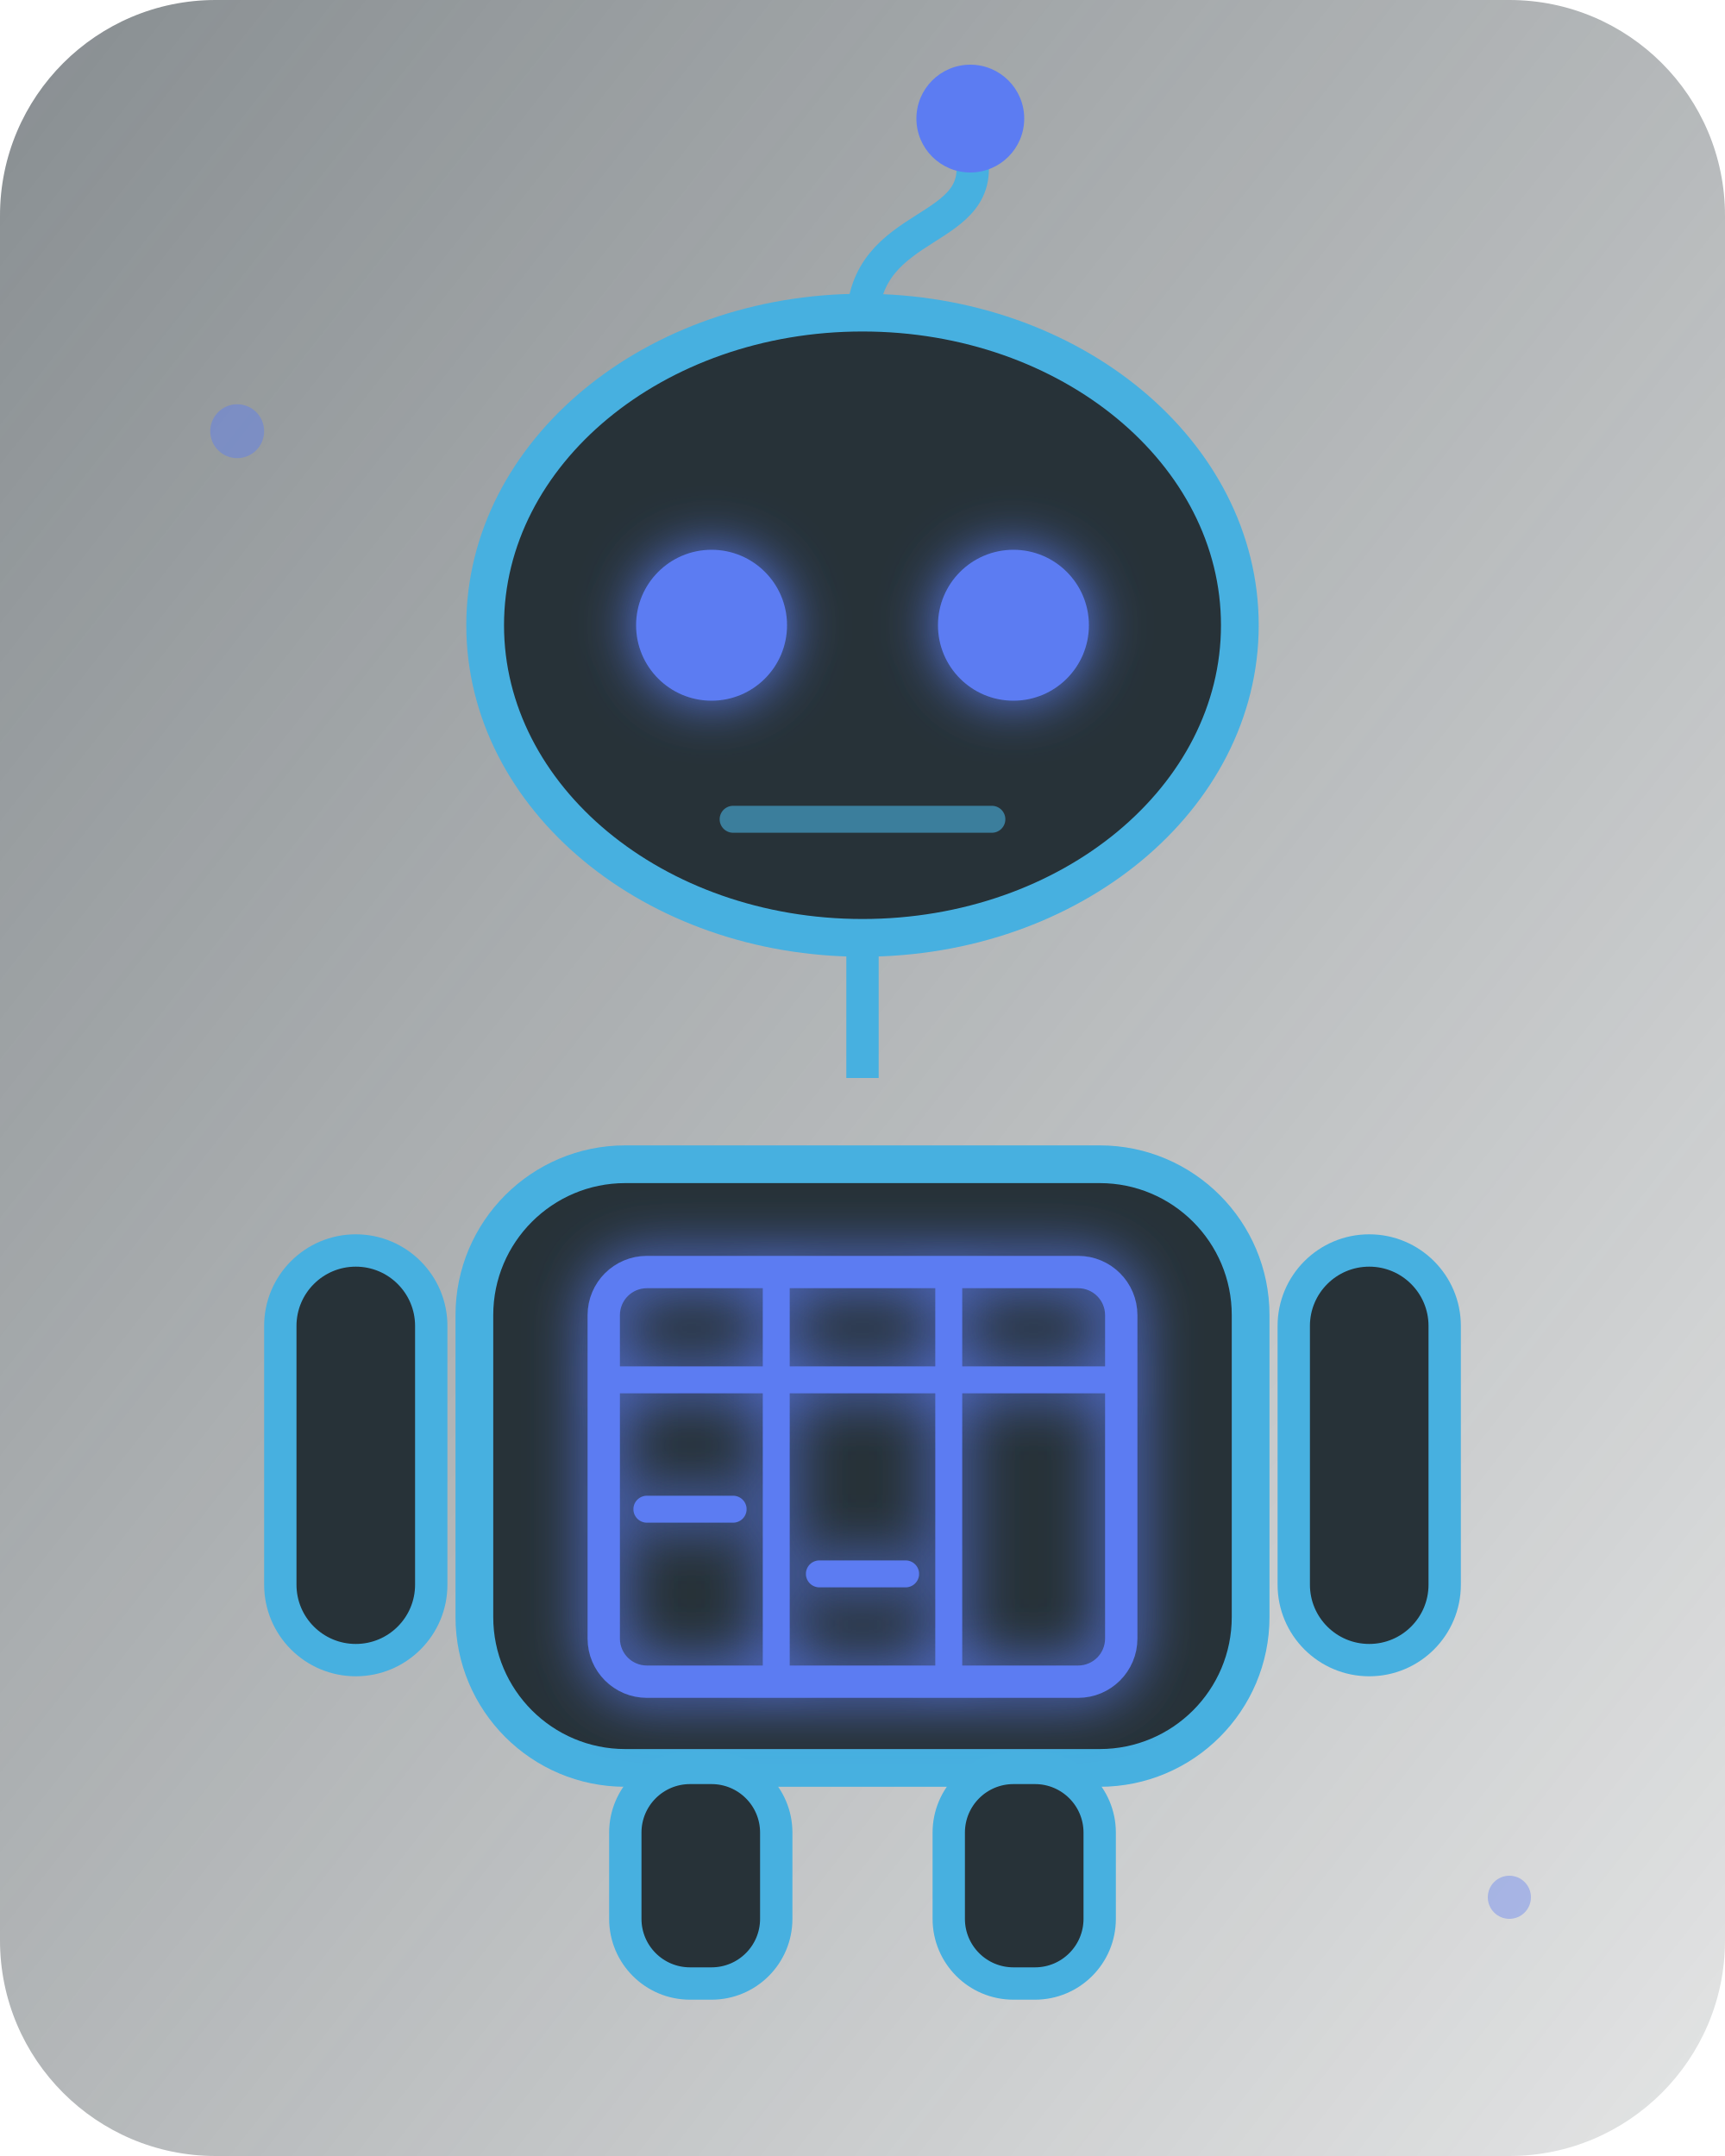
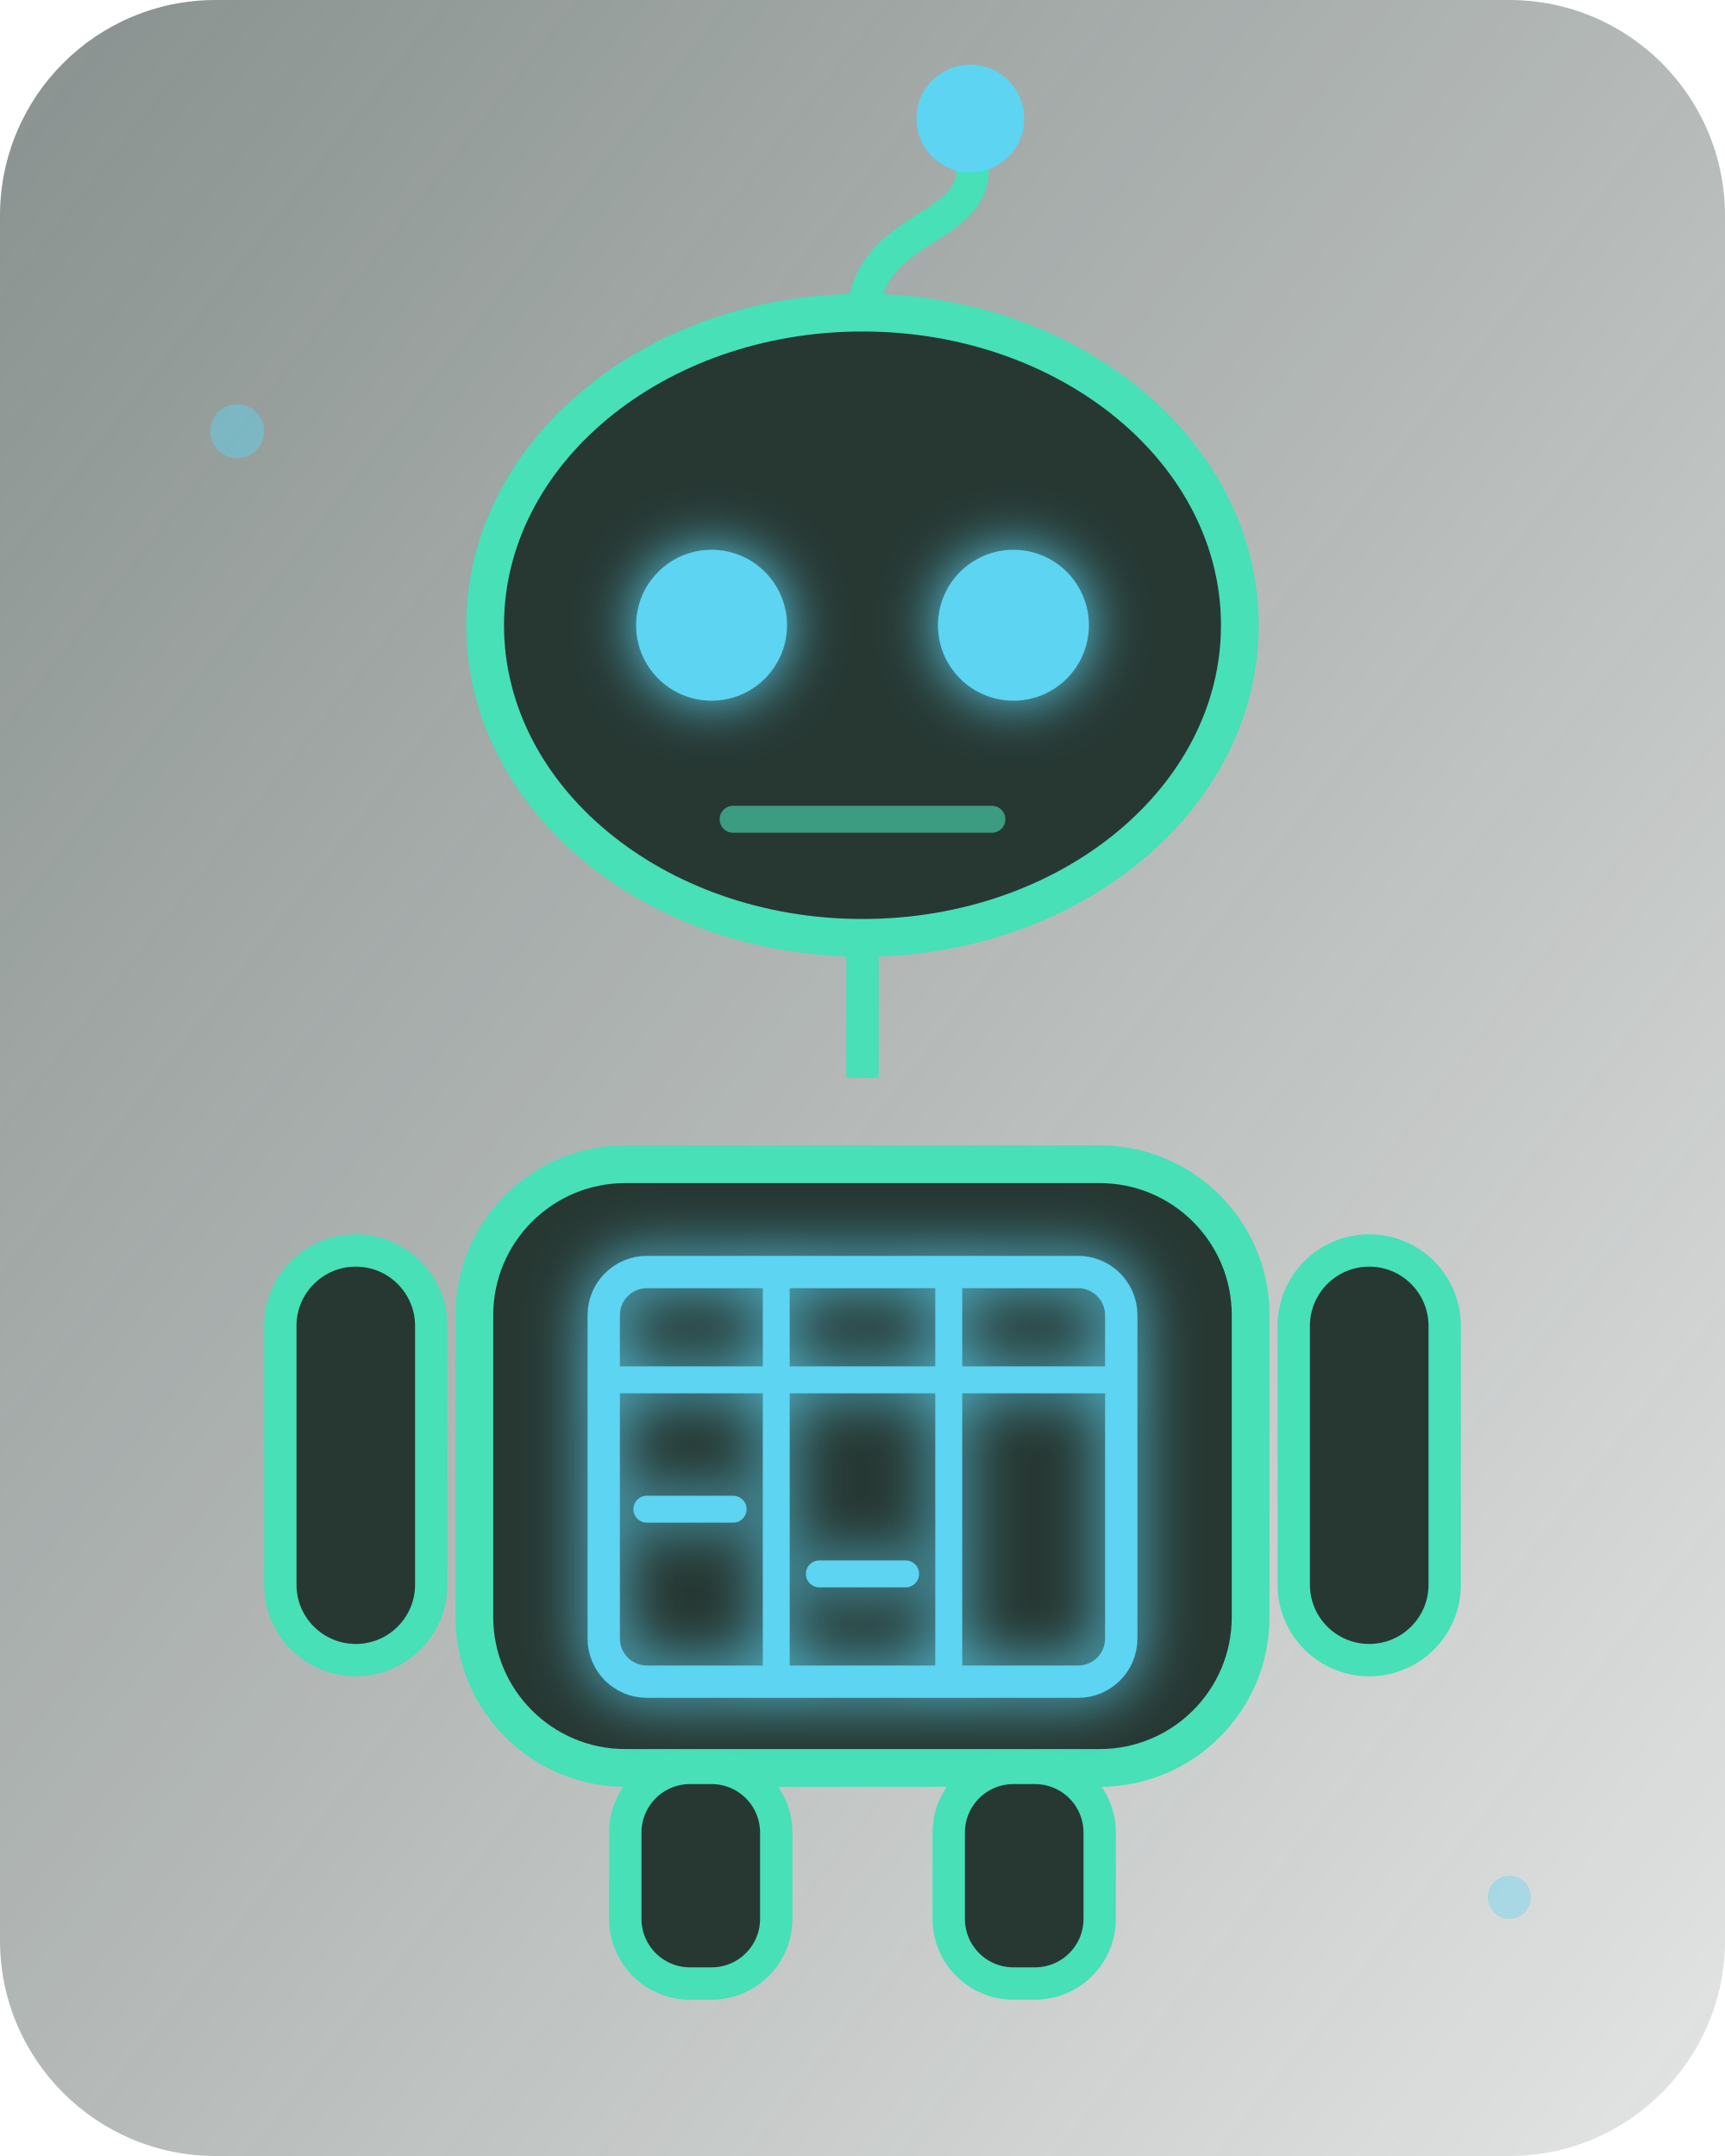
<svg xmlns="http://www.w3.org/2000/svg" viewBox="0 0 160 200" width="160" height="200" role="img" aria-label="Python Pandas Analysis robot">
  <defs>
    <linearGradient id="bg" x1="0" y1="0" x2="1" y2="1">
-       <stop offset="0%" stop-color="#273238" stop-opacity="0.55" />
-       <stop offset="100%" stop-color="#192226" stop-opacity="0.12" />
+       <stop offset="0%" stop-color="#273833" stop-opacity="0.55" />
+       <stop offset="100%" stop-color="#192622" stop-opacity="0.12" />
    </linearGradient>
    <filter id="glow" x="-50%" y="-50%" width="200%" height="200%">
      <feGaussianBlur stdDeviation="2.6" result="b" />
      <feMerge>
        <feMergeNode in="b" />
        <feMergeNode in="SourceGraphic" />
      </feMerge>
    </filter>
  </defs>
  <rect width="160" height="200" rx="20" fill="url(#bg)" />
-   <path d="M80 30 C80 20 92 22 90 14" fill="none" stroke="#47b0e0" stroke-width="3" stroke-linecap="round" />
-   <circle cx="90" cy="11" r="5" fill="#5c7cf2">
+   <path d="M80 30 C80 20 92 22 90 14" fill="none" stroke="#47e0b7" stroke-width="3" stroke-linecap="round" />
+   <circle cx="90" cy="11" r="5" fill="#5cd4f2">
    <animate attributeName="opacity" values="1;0.4;1" dur="2.6s" repeatCount="indefinite" />
  </circle>
-   <ellipse cx="80" cy="58" rx="35" ry="29" fill="#273238" stroke="#47b0e0" stroke-width="3.5" />
+   <ellipse cx="80" cy="58" rx="35" ry="29" fill="#273833" stroke="#47e0b7" stroke-width="3.5" />
  <g filter="url(#glow)">
-     <ellipse cx="66" cy="58" rx="7" ry="7" fill="#5c7cf2">
+     <ellipse cx="66" cy="58" rx="7" ry="7" fill="#5cd4f2">
      <animate attributeName="ry" values="7;7;1;7;7" dur="4.6s" repeatCount="indefinite" />
    </ellipse>
-     <ellipse cx="94" cy="58" rx="7" ry="7" fill="#5c7cf2">
+     <ellipse cx="94" cy="58" rx="7" ry="7" fill="#5cd4f2">
      <animate attributeName="ry" values="7;7;1;7;7" dur="4.6s" repeatCount="indefinite" />
    </ellipse>
  </g>
-   <path d="M68 76 h24" stroke="#47b0e0" stroke-width="2.5" stroke-linecap="round" opacity="0.6" />
-   <path d="M80 86 v14" stroke="#47b0e0" stroke-width="3" />
-   <rect x="44" y="108" width="72" height="56" rx="14" fill="#273238" stroke="#47b0e0" stroke-width="3.5" />
+   <path d="M68 76 h24" stroke="#47e0b7" stroke-width="2.5" stroke-linecap="round" opacity="0.6" />
+   <path d="M80 86 v14" stroke="#47e0b7" stroke-width="3" />
+   <rect x="44" y="108" width="72" height="56" rx="14" fill="#273833" stroke="#47e0b7" stroke-width="3.5" />
  <g filter="url(#glow)">
-     <rect x="56" y="118" width="48" height="38" rx="4" fill="none" stroke="#5c7cf2" stroke-width="3" />
-     <path d="M56 128 h48 M72 118 v38 M88 118 v38" stroke="#5c7cf2" stroke-width="2.5" />
-     <path d="M60 140 h8 M76 146 h8" stroke="#5c7cf2" stroke-width="2.5" stroke-linecap="round" />
+     <rect x="56" y="118" width="48" height="38" rx="4" fill="none" stroke="#5cd4f2" stroke-width="3" />
+     <path d="M56 128 h48 M72 118 v38 M88 118 v38" stroke="#5cd4f2" stroke-width="2.5" />
+     <path d="M60 140 h8 M76 146 h8" stroke="#5cd4f2" stroke-width="2.5" stroke-linecap="round" />
  </g>
-   <rect x="26" y="116" width="14" height="38" rx="7" fill="#273238" stroke="#47b0e0" stroke-width="3" />
-   <rect x="120" y="116" width="14" height="38" rx="7" fill="#273238" stroke="#47b0e0" stroke-width="3" />
-   <rect x="58" y="164" width="14" height="20" rx="6" fill="#273238" stroke="#47b0e0" stroke-width="3" />
-   <rect x="88" y="164" width="14" height="20" rx="6" fill="#273238" stroke="#47b0e0" stroke-width="3" />
-   <circle cx="22" cy="40" r="2.5" fill="#5c7cf2" opacity="0.45">
+   <rect x="26" y="116" width="14" height="38" rx="7" fill="#273833" stroke="#47e0b7" stroke-width="3" />
+   <rect x="120" y="116" width="14" height="38" rx="7" fill="#273833" stroke="#47e0b7" stroke-width="3" />
+   <rect x="58" y="164" width="14" height="20" rx="6" fill="#273833" stroke="#47e0b7" stroke-width="3" />
+   <rect x="88" y="164" width="14" height="20" rx="6" fill="#273833" stroke="#47e0b7" stroke-width="3" />
+   <circle cx="22" cy="40" r="2.5" fill="#5cd4f2" opacity="0.45">
    <animate attributeName="opacity" values="0.45;0.1;0.45" dur="3.6s" repeatCount="indefinite" />
  </circle>
-   <circle cx="140" cy="176" r="2" fill="#5c7cf2" opacity="0.4" />
+   <circle cx="140" cy="176" r="2" fill="#5cd4f2" opacity="0.4" />
</svg>
